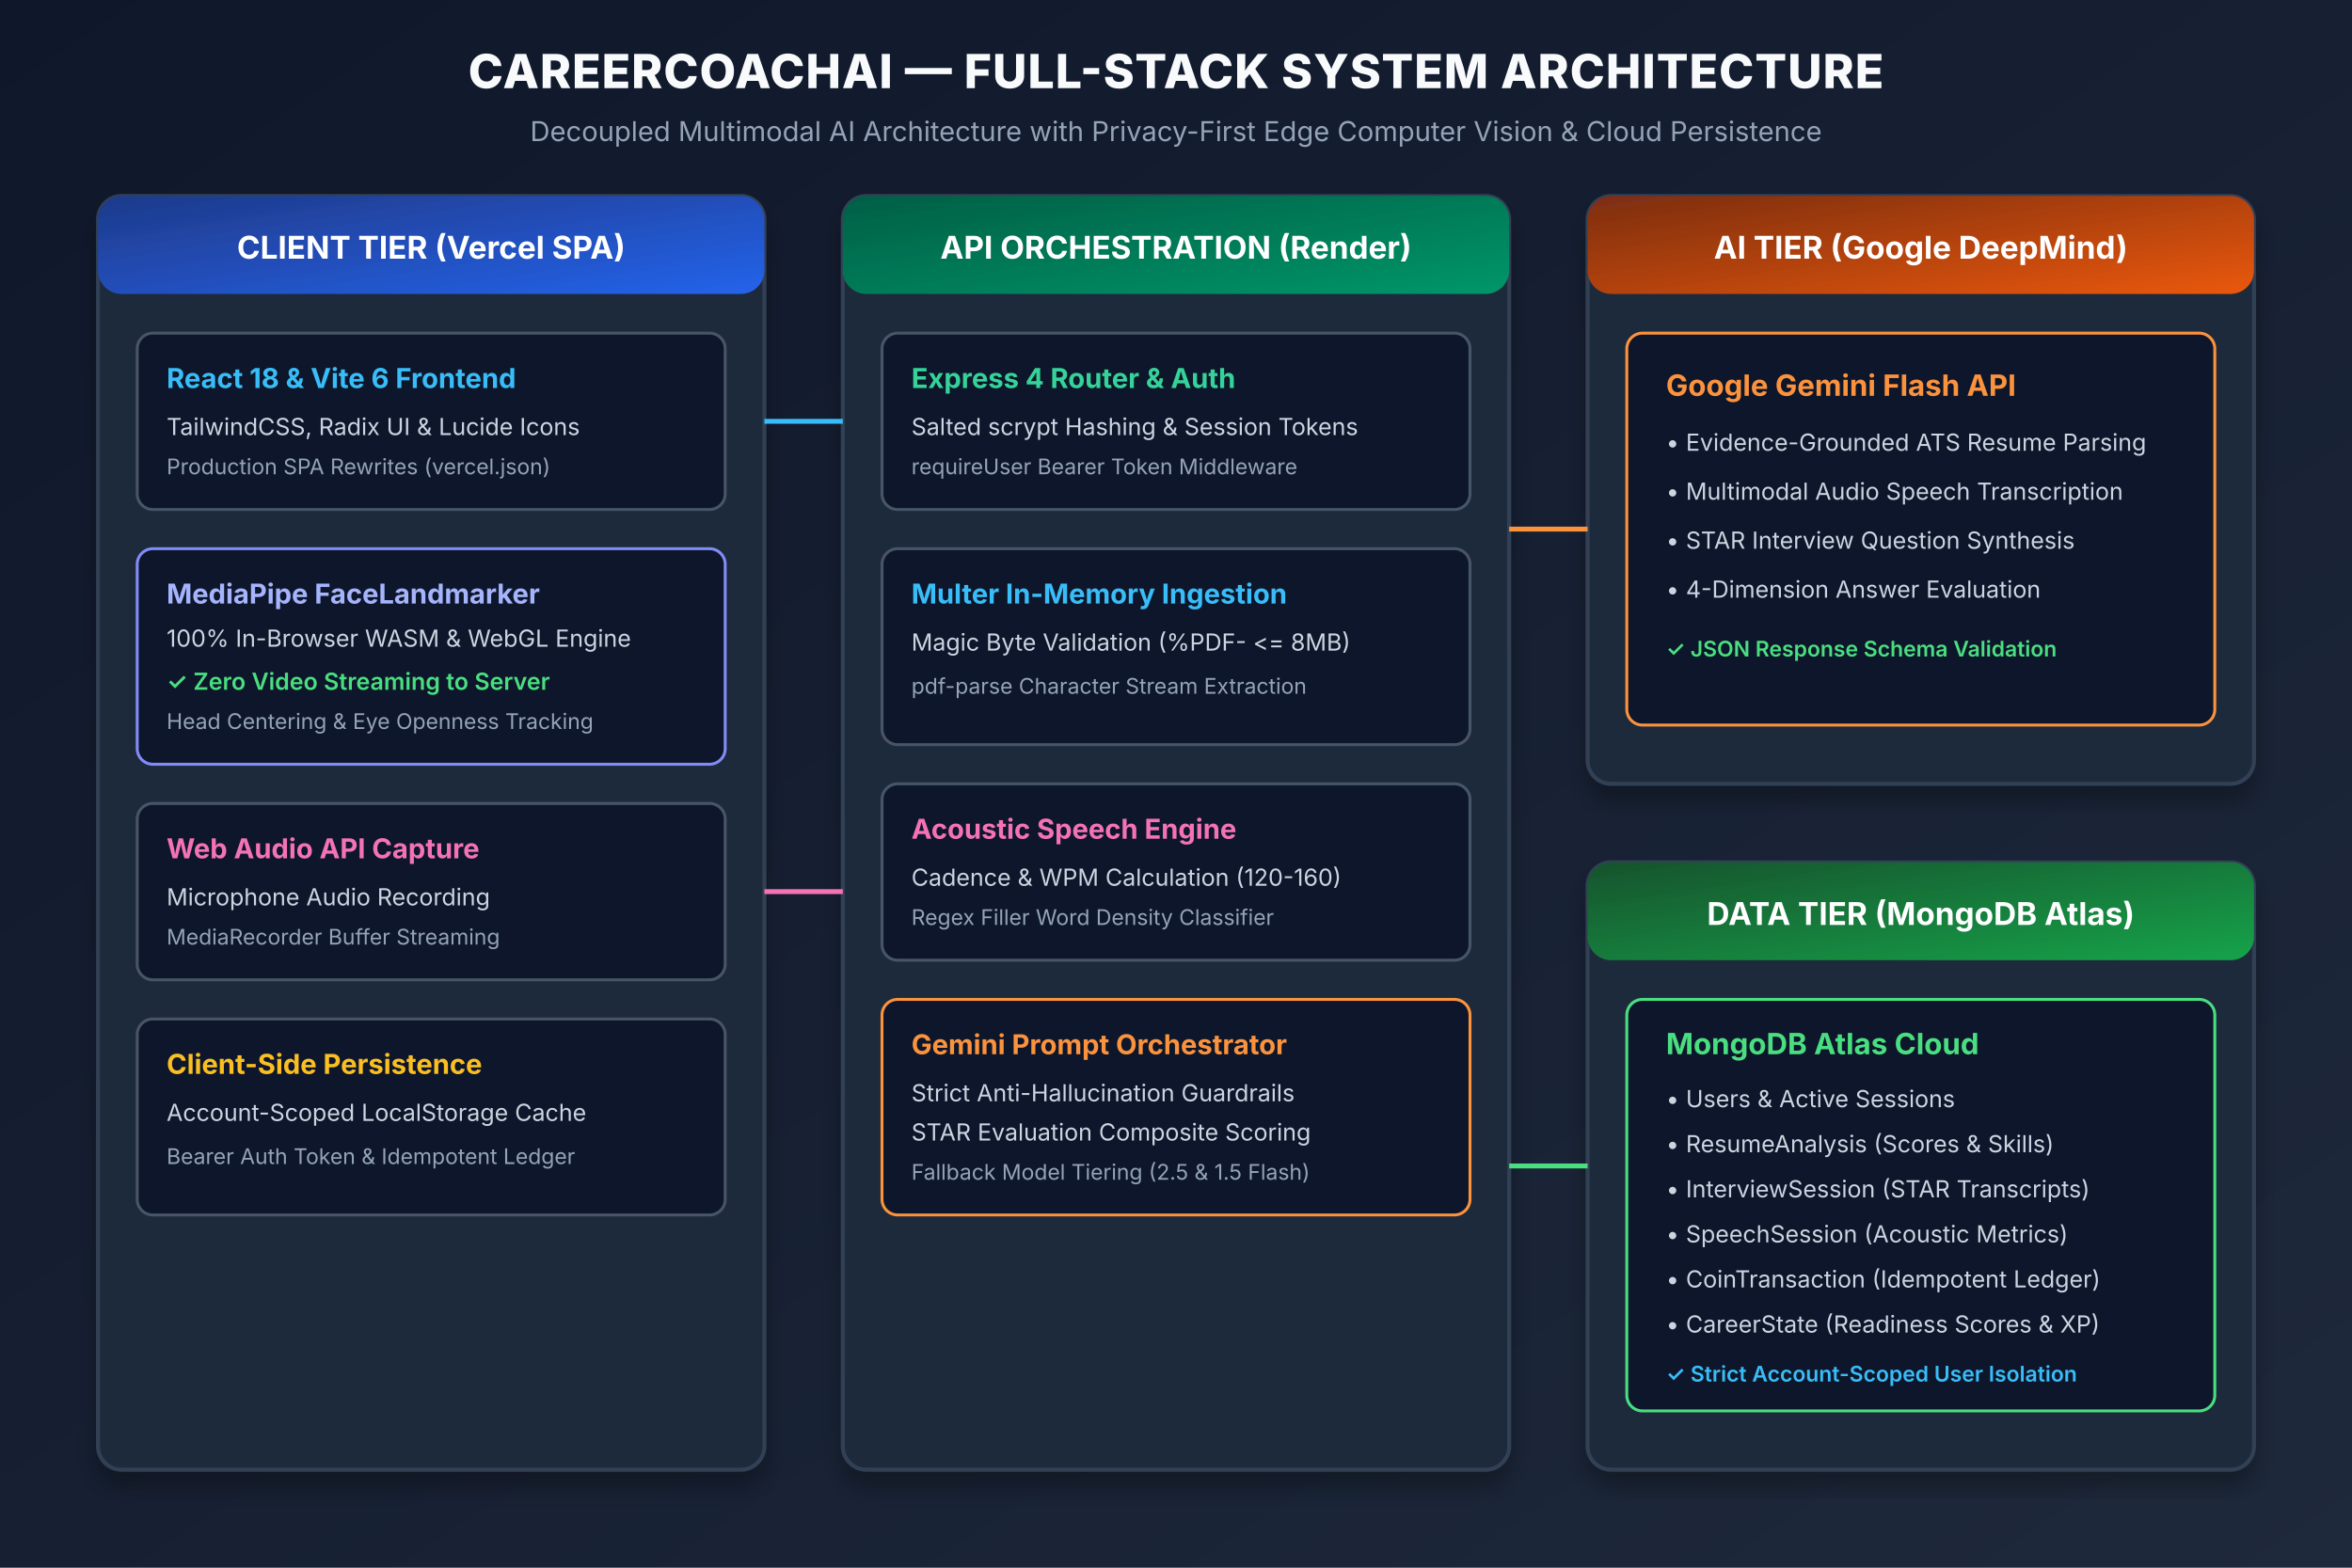
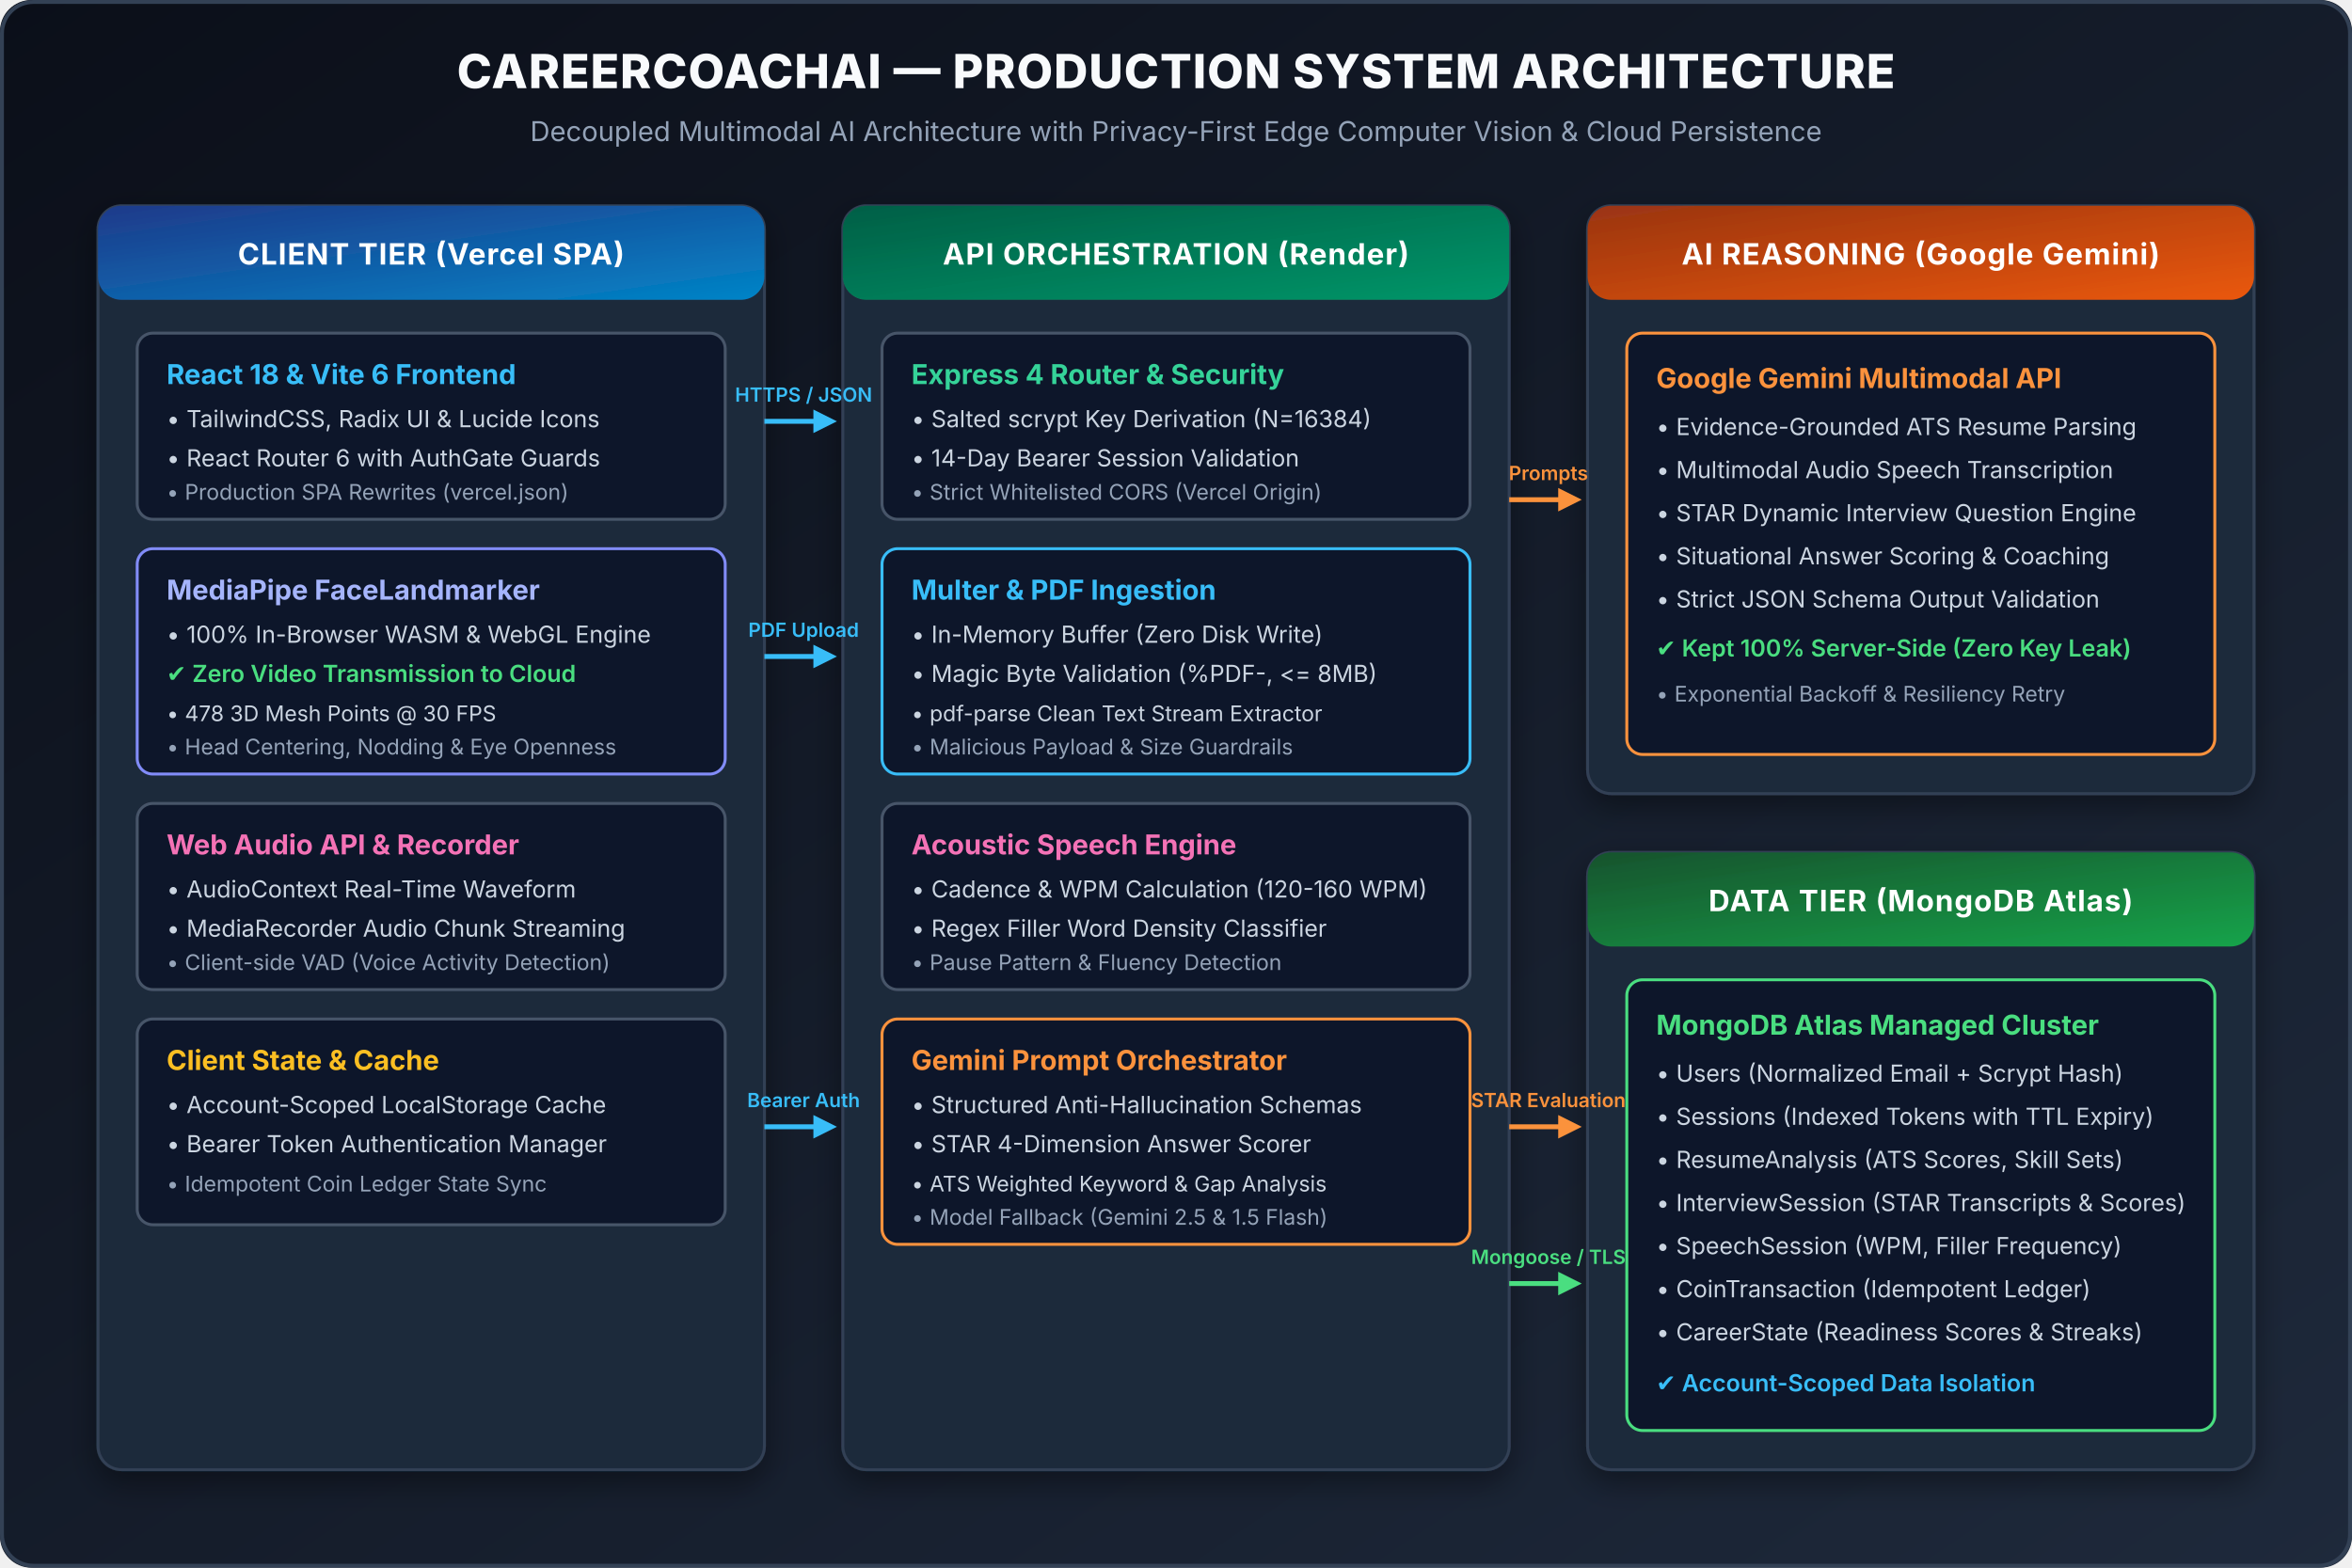
<svg xmlns="http://www.w3.org/2000/svg" viewBox="0 0 1200 800" width="100%" height="100%" font-family="Inter, system-ui, -apple-system, sans-serif">
  <defs>
    <linearGradient id="bgGrad" x1="0%" y1="0%" x2="100%" y2="100%">
-       <stop offset="0%" stop-color="#0F172A" />
+       <stop offset="0%" stop-color="#0B0F19" />
      <stop offset="100%" stop-color="#1E293B" />
    </linearGradient>
    <linearGradient id="clientGrad" x1="0%" y1="0%" x2="100%" y2="100%">
      <stop offset="0%" stop-color="#1E3A8A" />
-       <stop offset="100%" stop-color="#2563EB" />
+       <stop offset="100%" stop-color="#0284C7" />
    </linearGradient>
    <linearGradient id="apiGrad" x1="0%" y1="0%" x2="100%" y2="100%">
      <stop offset="0%" stop-color="#065F46" />
      <stop offset="100%" stop-color="#059669" />
    </linearGradient>
    <linearGradient id="aiGrad" x1="0%" y1="0%" x2="100%" y2="100%">
-       <stop offset="0%" stop-color="#7C2D12" />
+       <stop offset="0%" stop-color="#9A3412" />
      <stop offset="100%" stop-color="#EA580C" />
    </linearGradient>
    <linearGradient id="dbGrad" x1="0%" y1="0%" x2="100%" y2="100%">
      <stop offset="0%" stop-color="#14532D" />
      <stop offset="100%" stop-color="#16A34A" />
    </linearGradient>
-     <filter id="shadow" x="-5%" y="-5%" width="110%" height="110%">
-       <feDropShadow dx="0" dy="8" stdDeviation="6" flood-color="#000000" flood-opacity="0.3" />
+     <filter id="shadow" x="-5%" y="-5%" width="110%" height="115%">
+       <feDropShadow dx="0" dy="6" stdDeviation="8" flood-color="#000000" flood-opacity="0.4" />
    </filter>
+     <marker id="arrow-blue" viewBox="0 0 10 10" refX="6" refY="5" markerWidth="6" markerHeight="6" orient="auto-start-reverse">
+       <path d="M 0 1 L 8 5 L 0 9 z" fill="#38BDF8" />
+     </marker>
+     <marker id="arrow-orange" viewBox="0 0 10 10" refX="6" refY="5" markerWidth="6" markerHeight="6" orient="auto-start-reverse">
+       <path d="M 0 1 L 8 5 L 0 9 z" fill="#FB923C" />
+     </marker>
+     <marker id="arrow-green" viewBox="0 0 10 10" refX="6" refY="5" markerWidth="6" markerHeight="6" orient="auto-start-reverse">
+       <path d="M 0 1 L 8 5 L 0 9 z" fill="#4ADE80" />
+     </marker>
  </defs>
-   <rect width="1200" height="800" fill="url(#bgGrad)" />
-   <text x="600" y="45" text-anchor="middle" fill="#F8FAFC" font-size="24" font-weight="800" letter-spacing="0.5">CAREERCOACHAI — FULL-STACK SYSTEM ARCHITECTURE</text>
+   <rect width="1200" height="800" fill="url(#bgGrad)" rx="16" />
+   <rect x="1" y="1" width="1198" height="798" fill="none" stroke="#334155" stroke-width="2" rx="16" />
+   <text x="600" y="45" text-anchor="middle" fill="#F8FAFC" font-size="24" font-weight="800" letter-spacing="0.5">CAREERCOACHAI — PRODUCTION SYSTEM ARCHITECTURE</text>
  <text x="600" y="72" text-anchor="middle" fill="#94A3B8" font-size="14" font-weight="400">Decoupled Multimodal AI Architecture with Privacy-First Edge Computer Vision &amp; Cloud Persistence</text>
  <g filter="url(#shadow)">
-     <rect x="50" y="100" width="340" height="650" rx="12" fill="#1E293B" stroke="#334155" stroke-width="2" />
-     <rect x="50" y="100" width="340" height="50" rx="12" fill="url(#clientGrad)" />
-     <text x="220" y="132" text-anchor="middle" fill="#FFFFFF" font-size="16" font-weight="700">CLIENT TIER (Vercel SPA)</text>
-     <rect x="70" y="170" width="300" height="90" rx="8" fill="#0F172A" stroke="#475569" stroke-width="1.5" />
-     <text x="85" y="198" fill="#38BDF8" font-size="14" font-weight="700">React 18 &amp; Vite 6 Frontend</text>
-     <text x="85" y="222" fill="#CBD5E1" font-size="12">TailwindCSS, Radix UI &amp; Lucide Icons</text>
-     <text x="85" y="242" fill="#94A3B8" font-size="11">Production SPA Rewrites (vercel.json)</text>
-     <rect x="70" y="280" width="300" height="110" rx="8" fill="#0F172A" stroke="#818CF8" stroke-width="1.5" />
-     <text x="85" y="308" fill="#A5B4FC" font-size="14" font-weight="700">MediaPipe FaceLandmarker</text>
-     <text x="85" y="330" fill="#CBD5E1" font-size="12">100% In-Browser WASM &amp; WebGL Engine</text>
-     <text x="85" y="352" fill="#4ADE80" font-size="12" font-weight="600">✓ Zero Video Streaming to Server</text>
-     <text x="85" y="372" fill="#94A3B8" font-size="11">Head Centering &amp; Eye Openness Tracking</text>
-     <rect x="70" y="410" width="300" height="90" rx="8" fill="#0F172A" stroke="#475569" stroke-width="1.5" />
-     <text x="85" y="438" fill="#F472B6" font-size="14" font-weight="700">Web Audio API Capture</text>
-     <text x="85" y="462" fill="#CBD5E1" font-size="12">Microphone Audio Recording</text>
-     <text x="85" y="482" fill="#94A3B8" font-size="11">MediaRecorder Buffer Streaming</text>
-     <rect x="70" y="520" width="300" height="100" rx="8" fill="#0F172A" stroke="#475569" stroke-width="1.5" />
-     <text x="85" y="548" fill="#FBBF24" font-size="14" font-weight="700">Client-Side Persistence</text>
-     <text x="85" y="572" fill="#CBD5E1" font-size="12">Account-Scoped LocalStorage Cache</text>
-     <text x="85" y="594" fill="#94A3B8" font-size="11">Bearer Auth Token &amp; Idempotent Ledger</text>
+     <rect x="50" y="105" width="340" height="645" rx="12" fill="#1E293B" stroke="#334155" stroke-width="1.5" />
+     <rect x="50" y="105" width="340" height="48" rx="12" fill="url(#clientGrad)" />
+     <text x="220" y="135" text-anchor="middle" fill="#FFFFFF" font-size="15" font-weight="700" letter-spacing="0.5">CLIENT TIER (Vercel SPA)</text>
+     <rect x="70" y="170" width="300" height="95" rx="8" fill="#0F172A" stroke="#475569" stroke-width="1.5" />
+     <text x="85" y="196" fill="#38BDF8" font-size="14" font-weight="700">React 18 &amp; Vite 6 Frontend</text>
+     <text x="85" y="218" fill="#CBD5E1" font-size="12">• TailwindCSS, Radix UI &amp; Lucide Icons</text>
+     <text x="85" y="238" fill="#CBD5E1" font-size="12">• React Router 6 with AuthGate Guards</text>
+     <text x="85" y="255" fill="#94A3B8" font-size="11">• Production SPA Rewrites (vercel.json)</text>
+     <rect x="70" y="280" width="300" height="115" rx="8" fill="#0F172A" stroke="#818CF8" stroke-width="1.5" />
+     <text x="85" y="306" fill="#A5B4FC" font-size="14" font-weight="700">MediaPipe FaceLandmarker</text>
+     <text x="85" y="328" fill="#CBD5E1" font-size="12">• 100% In-Browser WASM &amp; WebGL Engine</text>
+     <text x="85" y="348" fill="#4ADE80" font-size="12" font-weight="600">✔ Zero Video Transmission to Cloud</text>
+     <text x="85" y="368" fill="#CBD5E1" font-size="11">• 478 3D Mesh Points @ 30 FPS</text>
+     <text x="85" y="385" fill="#94A3B8" font-size="11">• Head Centering, Nodding &amp; Eye Openness</text>
+     <rect x="70" y="410" width="300" height="95" rx="8" fill="#0F172A" stroke="#475569" stroke-width="1.5" />
+     <text x="85" y="436" fill="#F472B6" font-size="14" font-weight="700">Web Audio API &amp; Recorder</text>
+     <text x="85" y="458" fill="#CBD5E1" font-size="12">• AudioContext Real-Time Waveform</text>
+     <text x="85" y="478" fill="#CBD5E1" font-size="12">• MediaRecorder Audio Chunk Streaming</text>
+     <text x="85" y="495" fill="#94A3B8" font-size="11">• Client-side VAD (Voice Activity Detection)</text>
+     <rect x="70" y="520" width="300" height="105" rx="8" fill="#0F172A" stroke="#475569" stroke-width="1.5" />
+     <text x="85" y="546" fill="#FBBF24" font-size="14" font-weight="700">Client State &amp; Cache</text>
+     <text x="85" y="568" fill="#CBD5E1" font-size="12">• Account-Scoped LocalStorage Cache</text>
+     <text x="85" y="588" fill="#CBD5E1" font-size="12">• Bearer Token Authentication Manager</text>
+     <text x="85" y="608" fill="#94A3B8" font-size="11">• Idempotent Coin Ledger State Sync</text>
  </g>
  <g filter="url(#shadow)">
-     <rect x="430" y="100" width="340" height="650" rx="12" fill="#1E293B" stroke="#334155" stroke-width="2" />
-     <rect x="430" y="100" width="340" height="50" rx="12" fill="url(#apiGrad)" />
-     <text x="600" y="132" text-anchor="middle" fill="#FFFFFF" font-size="16" font-weight="700">API ORCHESTRATION (Render)</text>
-     <rect x="450" y="170" width="300" height="90" rx="8" fill="#0F172A" stroke="#475569" stroke-width="1.5" />
-     <text x="465" y="198" fill="#34D399" font-size="14" font-weight="700">Express 4 Router &amp; Auth</text>
-     <text x="465" y="222" fill="#CBD5E1" font-size="12">Salted scrypt Hashing &amp; Session Tokens</text>
-     <text x="465" y="242" fill="#94A3B8" font-size="11">requireUser Bearer Token Middleware</text>
-     <rect x="450" y="280" width="300" height="100" rx="8" fill="#0F172A" stroke="#475569" stroke-width="1.5" />
-     <text x="465" y="308" fill="#38BDF8" font-size="14" font-weight="700">Multer In-Memory Ingestion</text>
-     <text x="465" y="332" fill="#CBD5E1" font-size="12">Magic Byte Validation (%PDF- &lt;= 8MB)</text>
-     <text x="465" y="354" fill="#94A3B8" font-size="11">pdf-parse Character Stream Extraction</text>
-     <rect x="450" y="400" width="300" height="90" rx="8" fill="#0F172A" stroke="#475569" stroke-width="1.5" />
-     <text x="465" y="428" fill="#F472B6" font-size="14" font-weight="700">Acoustic Speech Engine</text>
-     <text x="465" y="452" fill="#CBD5E1" font-size="12">Cadence &amp; WPM Calculation (120-160)</text>
-     <text x="465" y="472" fill="#94A3B8" font-size="11">Regex Filler Word Density Classifier</text>
-     <rect x="450" y="510" width="300" height="110" rx="8" fill="#0F172A" stroke="#FB923C" stroke-width="1.5" />
-     <text x="465" y="538" fill="#FB923C" font-size="14" font-weight="700">Gemini Prompt Orchestrator</text>
-     <text x="465" y="562" fill="#CBD5E1" font-size="12">Strict Anti-Hallucination Guardrails</text>
-     <text x="465" y="582" fill="#CBD5E1" font-size="12">STAR Evaluation Composite Scoring</text>
-     <text x="465" y="602" fill="#94A3B8" font-size="11">Fallback Model Tiering (2.5 &amp; 1.5 Flash)</text>
+     <rect x="430" y="105" width="340" height="645" rx="12" fill="#1E293B" stroke="#334155" stroke-width="1.5" />
+     <rect x="430" y="105" width="340" height="48" rx="12" fill="url(#apiGrad)" />
+     <text x="600" y="135" text-anchor="middle" fill="#FFFFFF" font-size="15" font-weight="700" letter-spacing="0.5">API ORCHESTRATION (Render)</text>
+     <rect x="450" y="170" width="300" height="95" rx="8" fill="#0F172A" stroke="#475569" stroke-width="1.5" />
+     <text x="465" y="196" fill="#34D399" font-size="14" font-weight="700">Express 4 Router &amp; Security</text>
+     <text x="465" y="218" fill="#CBD5E1" font-size="12">• Salted scrypt Key Derivation (N=16384)</text>
+     <text x="465" y="238" fill="#CBD5E1" font-size="12">• 14-Day Bearer Session Validation</text>
+     <text x="465" y="255" fill="#94A3B8" font-size="11">• Strict Whitelisted CORS (Vercel Origin)</text>
+     <rect x="450" y="280" width="300" height="115" rx="8" fill="#0F172A" stroke="#38BDF8" stroke-width="1.5" />
+     <text x="465" y="306" fill="#38BDF8" font-size="14" font-weight="700">Multer &amp; PDF Ingestion</text>
+     <text x="465" y="328" fill="#CBD5E1" font-size="12">• In-Memory Buffer (Zero Disk Write)</text>
+     <text x="465" y="348" fill="#CBD5E1" font-size="12">• Magic Byte Validation (%PDF-, &lt;= 8MB)</text>
+     <text x="465" y="368" fill="#CBD5E1" font-size="11">• pdf-parse Clean Text Stream Extractor</text>
+     <text x="465" y="385" fill="#94A3B8" font-size="11">• Malicious Payload &amp; Size Guardrails</text>
+     <rect x="450" y="410" width="300" height="95" rx="8" fill="#0F172A" stroke="#475569" stroke-width="1.5" />
+     <text x="465" y="436" fill="#F472B6" font-size="14" font-weight="700">Acoustic Speech Engine</text>
+     <text x="465" y="458" fill="#CBD5E1" font-size="12">• Cadence &amp; WPM Calculation (120-160 WPM)</text>
+     <text x="465" y="478" fill="#CBD5E1" font-size="12">• Regex Filler Word Density Classifier</text>
+     <text x="465" y="495" fill="#94A3B8" font-size="11">• Pause Pattern &amp; Fluency Detection</text>
+     <rect x="450" y="520" width="300" height="115" rx="8" fill="#0F172A" stroke="#FB923C" stroke-width="1.5" />
+     <text x="465" y="546" fill="#FB923C" font-size="14" font-weight="700">Gemini Prompt Orchestrator</text>
+     <text x="465" y="568" fill="#CBD5E1" font-size="12">• Structured Anti-Hallucination Schemas</text>
+     <text x="465" y="588" fill="#CBD5E1" font-size="12">• STAR 4-Dimension Answer Scorer</text>
+     <text x="465" y="608" fill="#CBD5E1" font-size="11">• ATS Weighted Keyword &amp; Gap Analysis</text>
+     <text x="465" y="625" fill="#94A3B8" font-size="11">• Model Fallback (Gemini 2.5 &amp; 1.5 Flash)</text>
  </g>
  <g filter="url(#shadow)">
-     <rect x="810" y="100" width="340" height="300" rx="12" fill="#1E293B" stroke="#334155" stroke-width="2" />
-     <rect x="810" y="100" width="340" height="50" rx="12" fill="url(#aiGrad)" />
-     <text x="980" y="132" text-anchor="middle" fill="#FFFFFF" font-size="16" font-weight="700">AI TIER (Google DeepMind)</text>
-     <rect x="830" y="170" width="300" height="200" rx="8" fill="#0F172A" stroke="#FB923C" stroke-width="1.5" />
-     <text x="850" y="202" fill="#FB923C" font-size="15" font-weight="700">Google Gemini Flash API</text>
-     <text x="850" y="230" fill="#CBD5E1" font-size="12">• Evidence-Grounded ATS Resume Parsing</text>
-     <text x="850" y="255" fill="#CBD5E1" font-size="12">• Multimodal Audio Speech Transcription</text>
-     <text x="850" y="280" fill="#CBD5E1" font-size="12">• STAR Interview Question Synthesis</text>
-     <text x="850" y="305" fill="#CBD5E1" font-size="12">• 4-Dimension Answer Evaluation</text>
-     <text x="850" y="335" fill="#4ADE80" font-size="11" font-weight="600">✓ JSON Response Schema Validation</text>
+     <rect x="810" y="105" width="340" height="300" rx="12" fill="#1E293B" stroke="#334155" stroke-width="1.5" />
+     <rect x="810" y="105" width="340" height="48" rx="12" fill="url(#aiGrad)" />
+     <text x="980" y="135" text-anchor="middle" fill="#FFFFFF" font-size="15" font-weight="700" letter-spacing="0.5">AI REASONING (Google Gemini)</text>
+     <rect x="830" y="170" width="300" height="215" rx="8" fill="#0F172A" stroke="#FB923C" stroke-width="1.5" />
+     <text x="845" y="198" fill="#FB923C" font-size="14" font-weight="700">Google Gemini Multimodal API</text>
+     <text x="845" y="222" fill="#CBD5E1" font-size="12">• Evidence-Grounded ATS Resume Parsing</text>
+     <text x="845" y="244" fill="#CBD5E1" font-size="12">• Multimodal Audio Speech Transcription</text>
+     <text x="845" y="266" fill="#CBD5E1" font-size="12">• STAR Dynamic Interview Question Engine</text>
+     <text x="845" y="288" fill="#CBD5E1" font-size="12">• Situational Answer Scoring &amp; Coaching</text>
+     <text x="845" y="310" fill="#CBD5E1" font-size="12">• Strict JSON Schema Output Validation</text>
+     <text x="845" y="335" fill="#4ADE80" font-size="12" font-weight="600">✔ Kept 100% Server-Side (Zero Key Leak)</text>
+     <text x="845" y="358" fill="#94A3B8" font-size="11">• Exponential Backoff &amp; Resiliency Retry</text>
  </g>
  <g filter="url(#shadow)">
-     <rect x="810" y="440" width="340" height="310" rx="12" fill="#1E293B" stroke="#334155" stroke-width="2" />
-     <rect x="810" y="440" width="340" height="50" rx="12" fill="url(#dbGrad)" />
-     <text x="980" y="472" text-anchor="middle" fill="#FFFFFF" font-size="16" font-weight="700">DATA TIER (MongoDB Atlas)</text>
-     <rect x="830" y="510" width="300" height="210" rx="8" fill="#0F172A" stroke="#4ADE80" stroke-width="1.5" />
-     <text x="850" y="538" fill="#4ADE80" font-size="15" font-weight="700">MongoDB Atlas Cloud</text>
-     <text x="850" y="565" fill="#CBD5E1" font-size="12">• Users &amp; Active Sessions</text>
-     <text x="850" y="588" fill="#CBD5E1" font-size="12">• ResumeAnalysis (Scores &amp; Skills)</text>
-     <text x="850" y="611" fill="#CBD5E1" font-size="12">• InterviewSession (STAR Transcripts)</text>
-     <text x="850" y="634" fill="#CBD5E1" font-size="12">• SpeechSession (Acoustic Metrics)</text>
-     <text x="850" y="657" fill="#CBD5E1" font-size="12">• CoinTransaction (Idempotent Ledger)</text>
-     <text x="850" y="680" fill="#CBD5E1" font-size="12">• CareerState (Readiness Scores &amp; XP)</text>
-     <text x="850" y="705" fill="#38BDF8" font-size="11" font-weight="600">✓ Strict Account-Scoped User Isolation</text>
+     <rect x="810" y="435" width="340" height="315" rx="12" fill="#1E293B" stroke="#334155" stroke-width="1.5" />
+     <rect x="810" y="435" width="340" height="48" rx="12" fill="url(#dbGrad)" />
+     <text x="980" y="465" text-anchor="middle" fill="#FFFFFF" font-size="15" font-weight="700" letter-spacing="0.5">DATA TIER (MongoDB Atlas)</text>
+     <rect x="830" y="500" width="300" height="230" rx="8" fill="#0F172A" stroke="#4ADE80" stroke-width="1.5" />
+     <text x="845" y="528" fill="#4ADE80" font-size="14" font-weight="700">MongoDB Atlas Managed Cluster</text>
+     <text x="845" y="552" fill="#CBD5E1" font-size="12">• Users (Normalized Email + Scrypt Hash)</text>
+     <text x="845" y="574" fill="#CBD5E1" font-size="12">• Sessions (Indexed Tokens with TTL Expiry)</text>
+     <text x="845" y="596" fill="#CBD5E1" font-size="12">• ResumeAnalysis (ATS Scores, Skill Sets)</text>
+     <text x="845" y="618" fill="#CBD5E1" font-size="12">• InterviewSession (STAR Transcripts &amp; Scores)</text>
+     <text x="845" y="640" fill="#CBD5E1" font-size="12">• SpeechSession (WPM, Filler Frequency)</text>
+     <text x="845" y="662" fill="#CBD5E1" font-size="12">• CoinTransaction (Idempotent Ledger)</text>
+     <text x="845" y="684" fill="#CBD5E1" font-size="12">• CareerState (Readiness Scores &amp; Streaks)</text>
+     <text x="845" y="710" fill="#38BDF8" font-size="12" font-weight="600">✔ Account-Scoped Data Isolation</text>
  </g>
-   <path d="M 390 215 L 430 215" stroke="#38BDF8" stroke-width="2.5" fill="none" marker-end="url(#arrow)" />
-   <path d="M 390 455 L 430 455" stroke="#F472B6" stroke-width="2.5" fill="none" />
-   <path d="M 770 270 L 810 270" stroke="#FB923C" stroke-width="2.5" fill="none" />
-   <path d="M 770 595 L 810 595" stroke="#4ADE80" stroke-width="2.5" fill="none" />
+   <line x1="390" y1="215" x2="424" y2="215" stroke="#38BDF8" stroke-width="2.5" marker-end="url(#arrow-blue)" />
+   <text x="410" y="205" fill="#38BDF8" font-size="10" text-anchor="middle" font-weight="600">HTTPS / JSON</text>
+   <line x1="390" y1="335" x2="424" y2="335" stroke="#38BDF8" stroke-width="2.5" marker-end="url(#arrow-blue)" />
+   <text x="410" y="325" fill="#38BDF8" font-size="10" text-anchor="middle" font-weight="600">PDF Upload</text>
+   <line x1="390" y1="575" x2="424" y2="575" stroke="#38BDF8" stroke-width="2.5" marker-end="url(#arrow-blue)" />
+   <text x="410" y="565" fill="#38BDF8" font-size="10" text-anchor="middle" font-weight="600">Bearer Auth</text>
+   <line x1="770" y1="255" x2="804" y2="255" stroke="#FB923C" stroke-width="2.5" marker-end="url(#arrow-orange)" />
+   <text x="790" y="245" fill="#FB923C" font-size="10" text-anchor="middle" font-weight="600">Prompts</text>
+   <line x1="770" y1="575" x2="804" y2="575" stroke="#FB923C" stroke-width="2.5" marker-end="url(#arrow-orange)" />
+   <text x="790" y="565" fill="#FB923C" font-size="10" text-anchor="middle" font-weight="600">STAR Evaluation</text>
+   <line x1="770" y1="655" x2="804" y2="655" stroke="#4ADE80" stroke-width="2.5" marker-end="url(#arrow-green)" />
+   <text x="790" y="645" fill="#4ADE80" font-size="10" text-anchor="middle" font-weight="600">Mongoose / TLS</text>
</svg>
